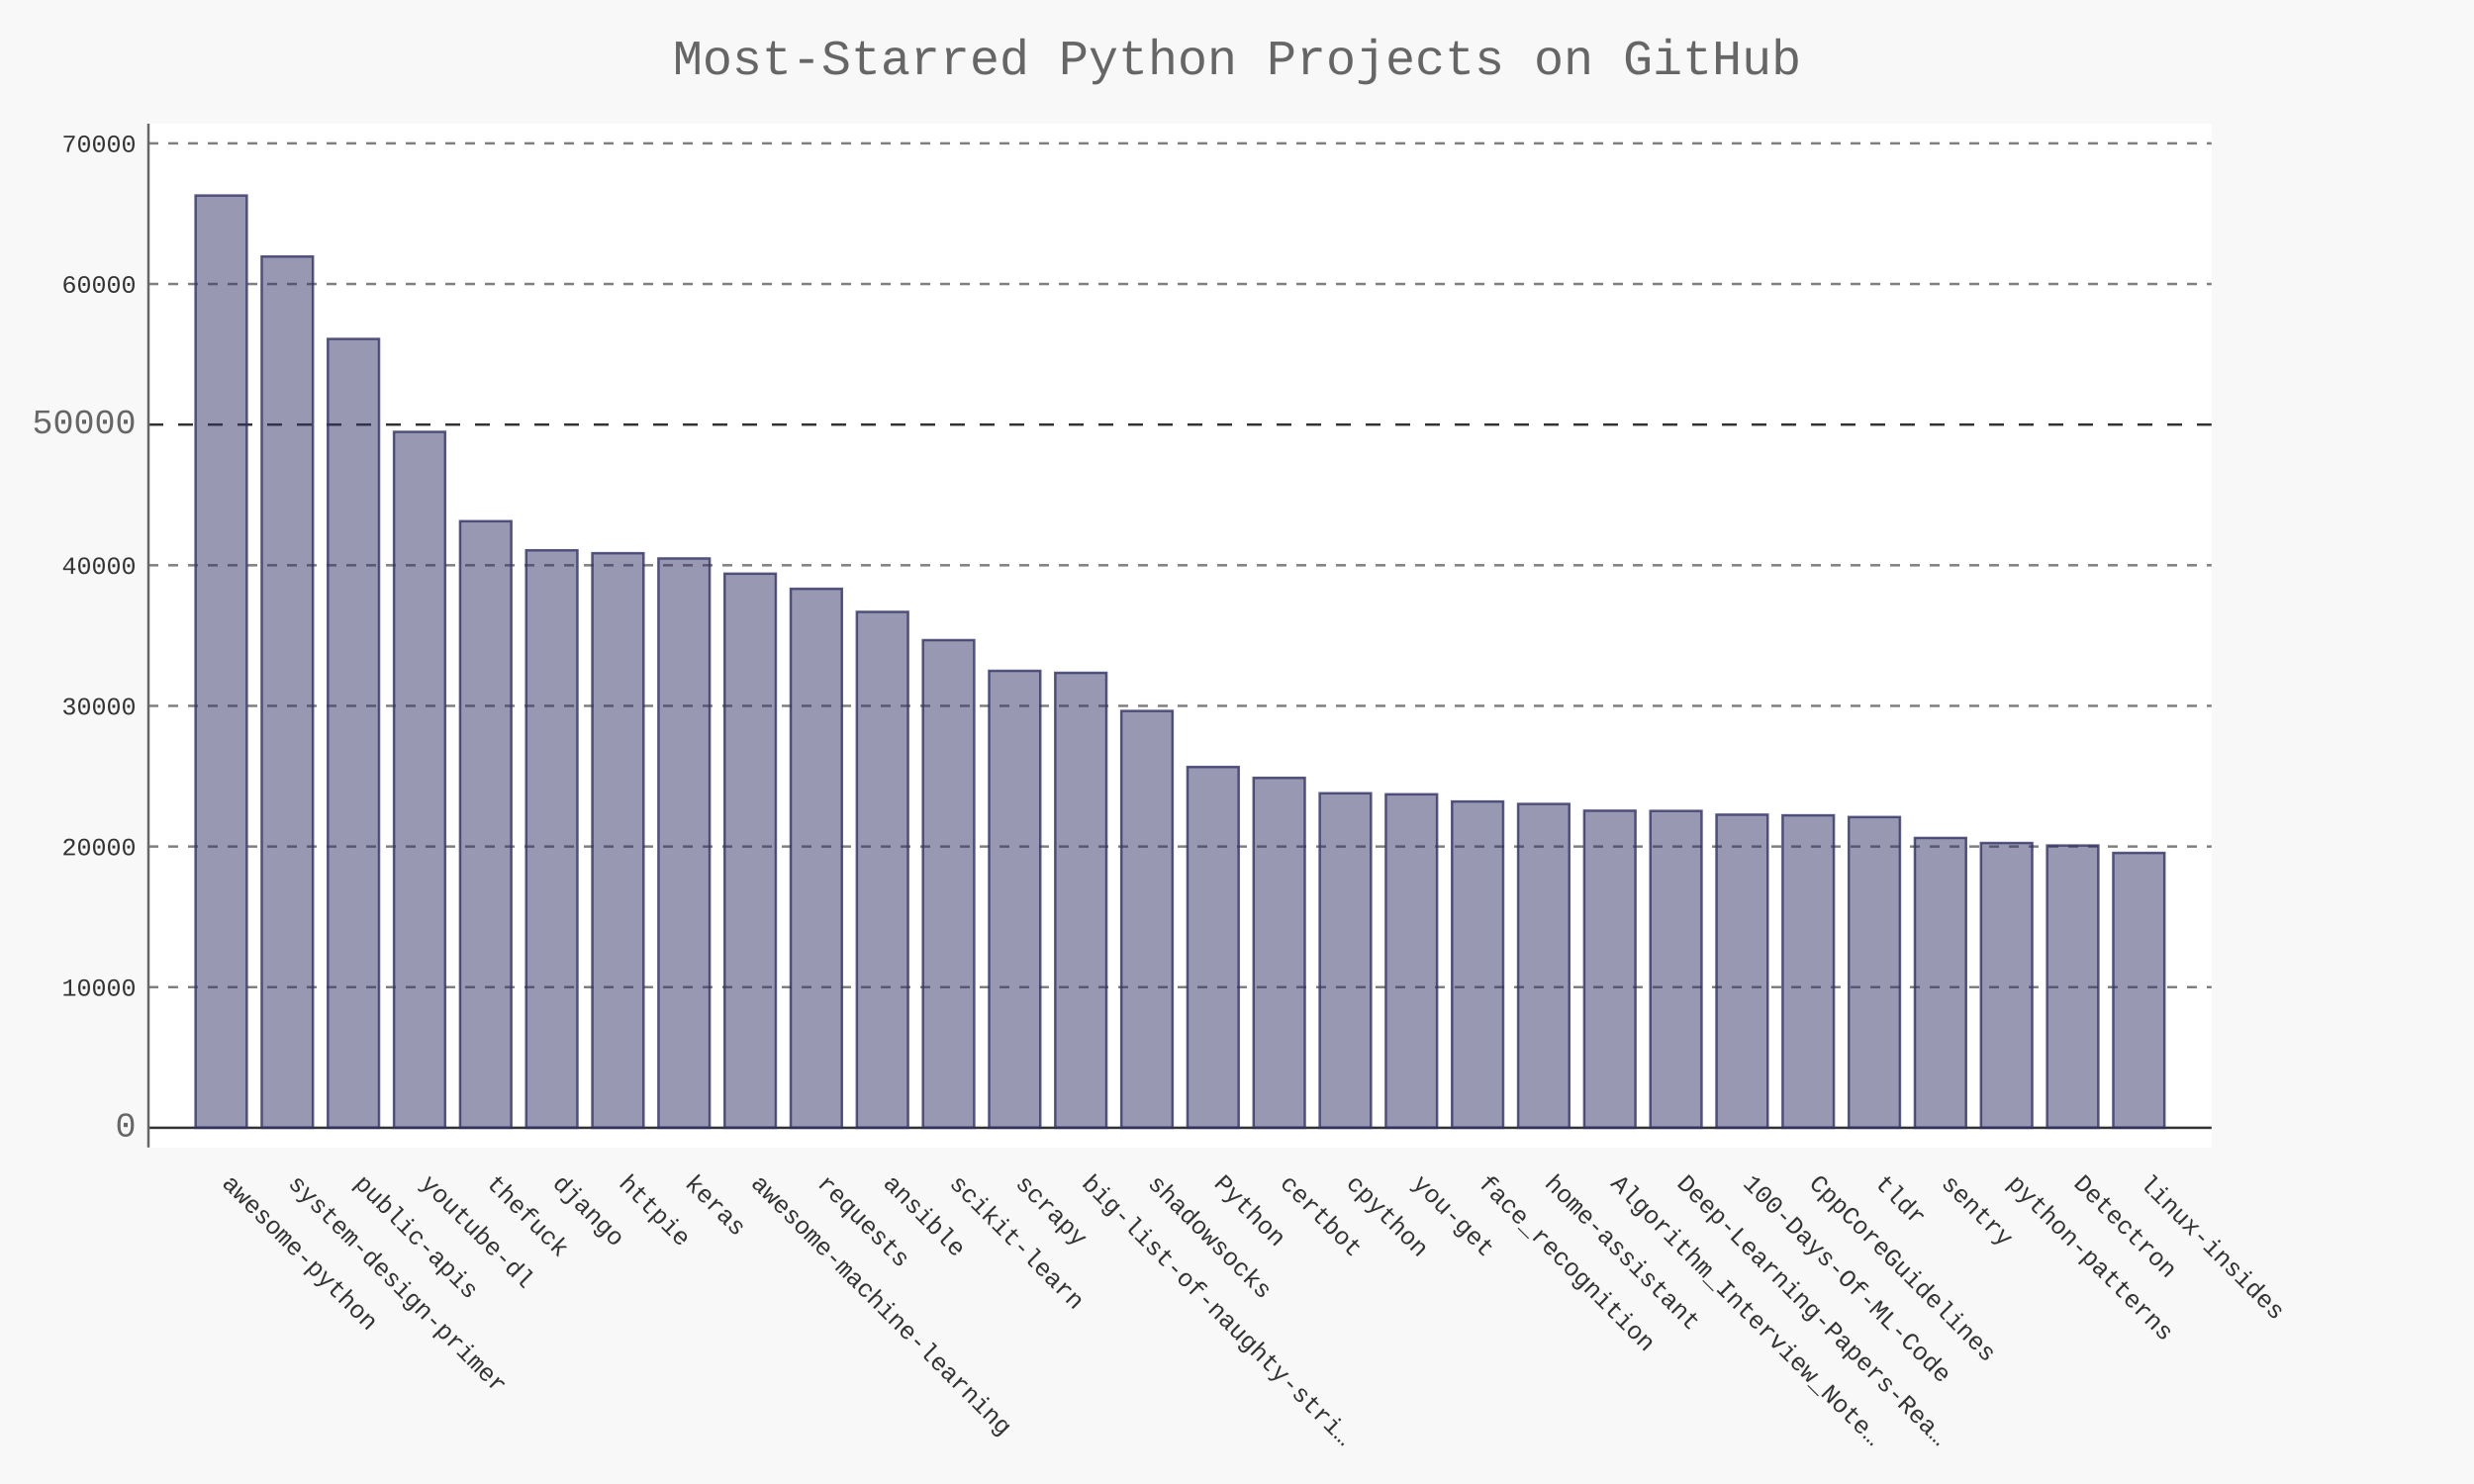
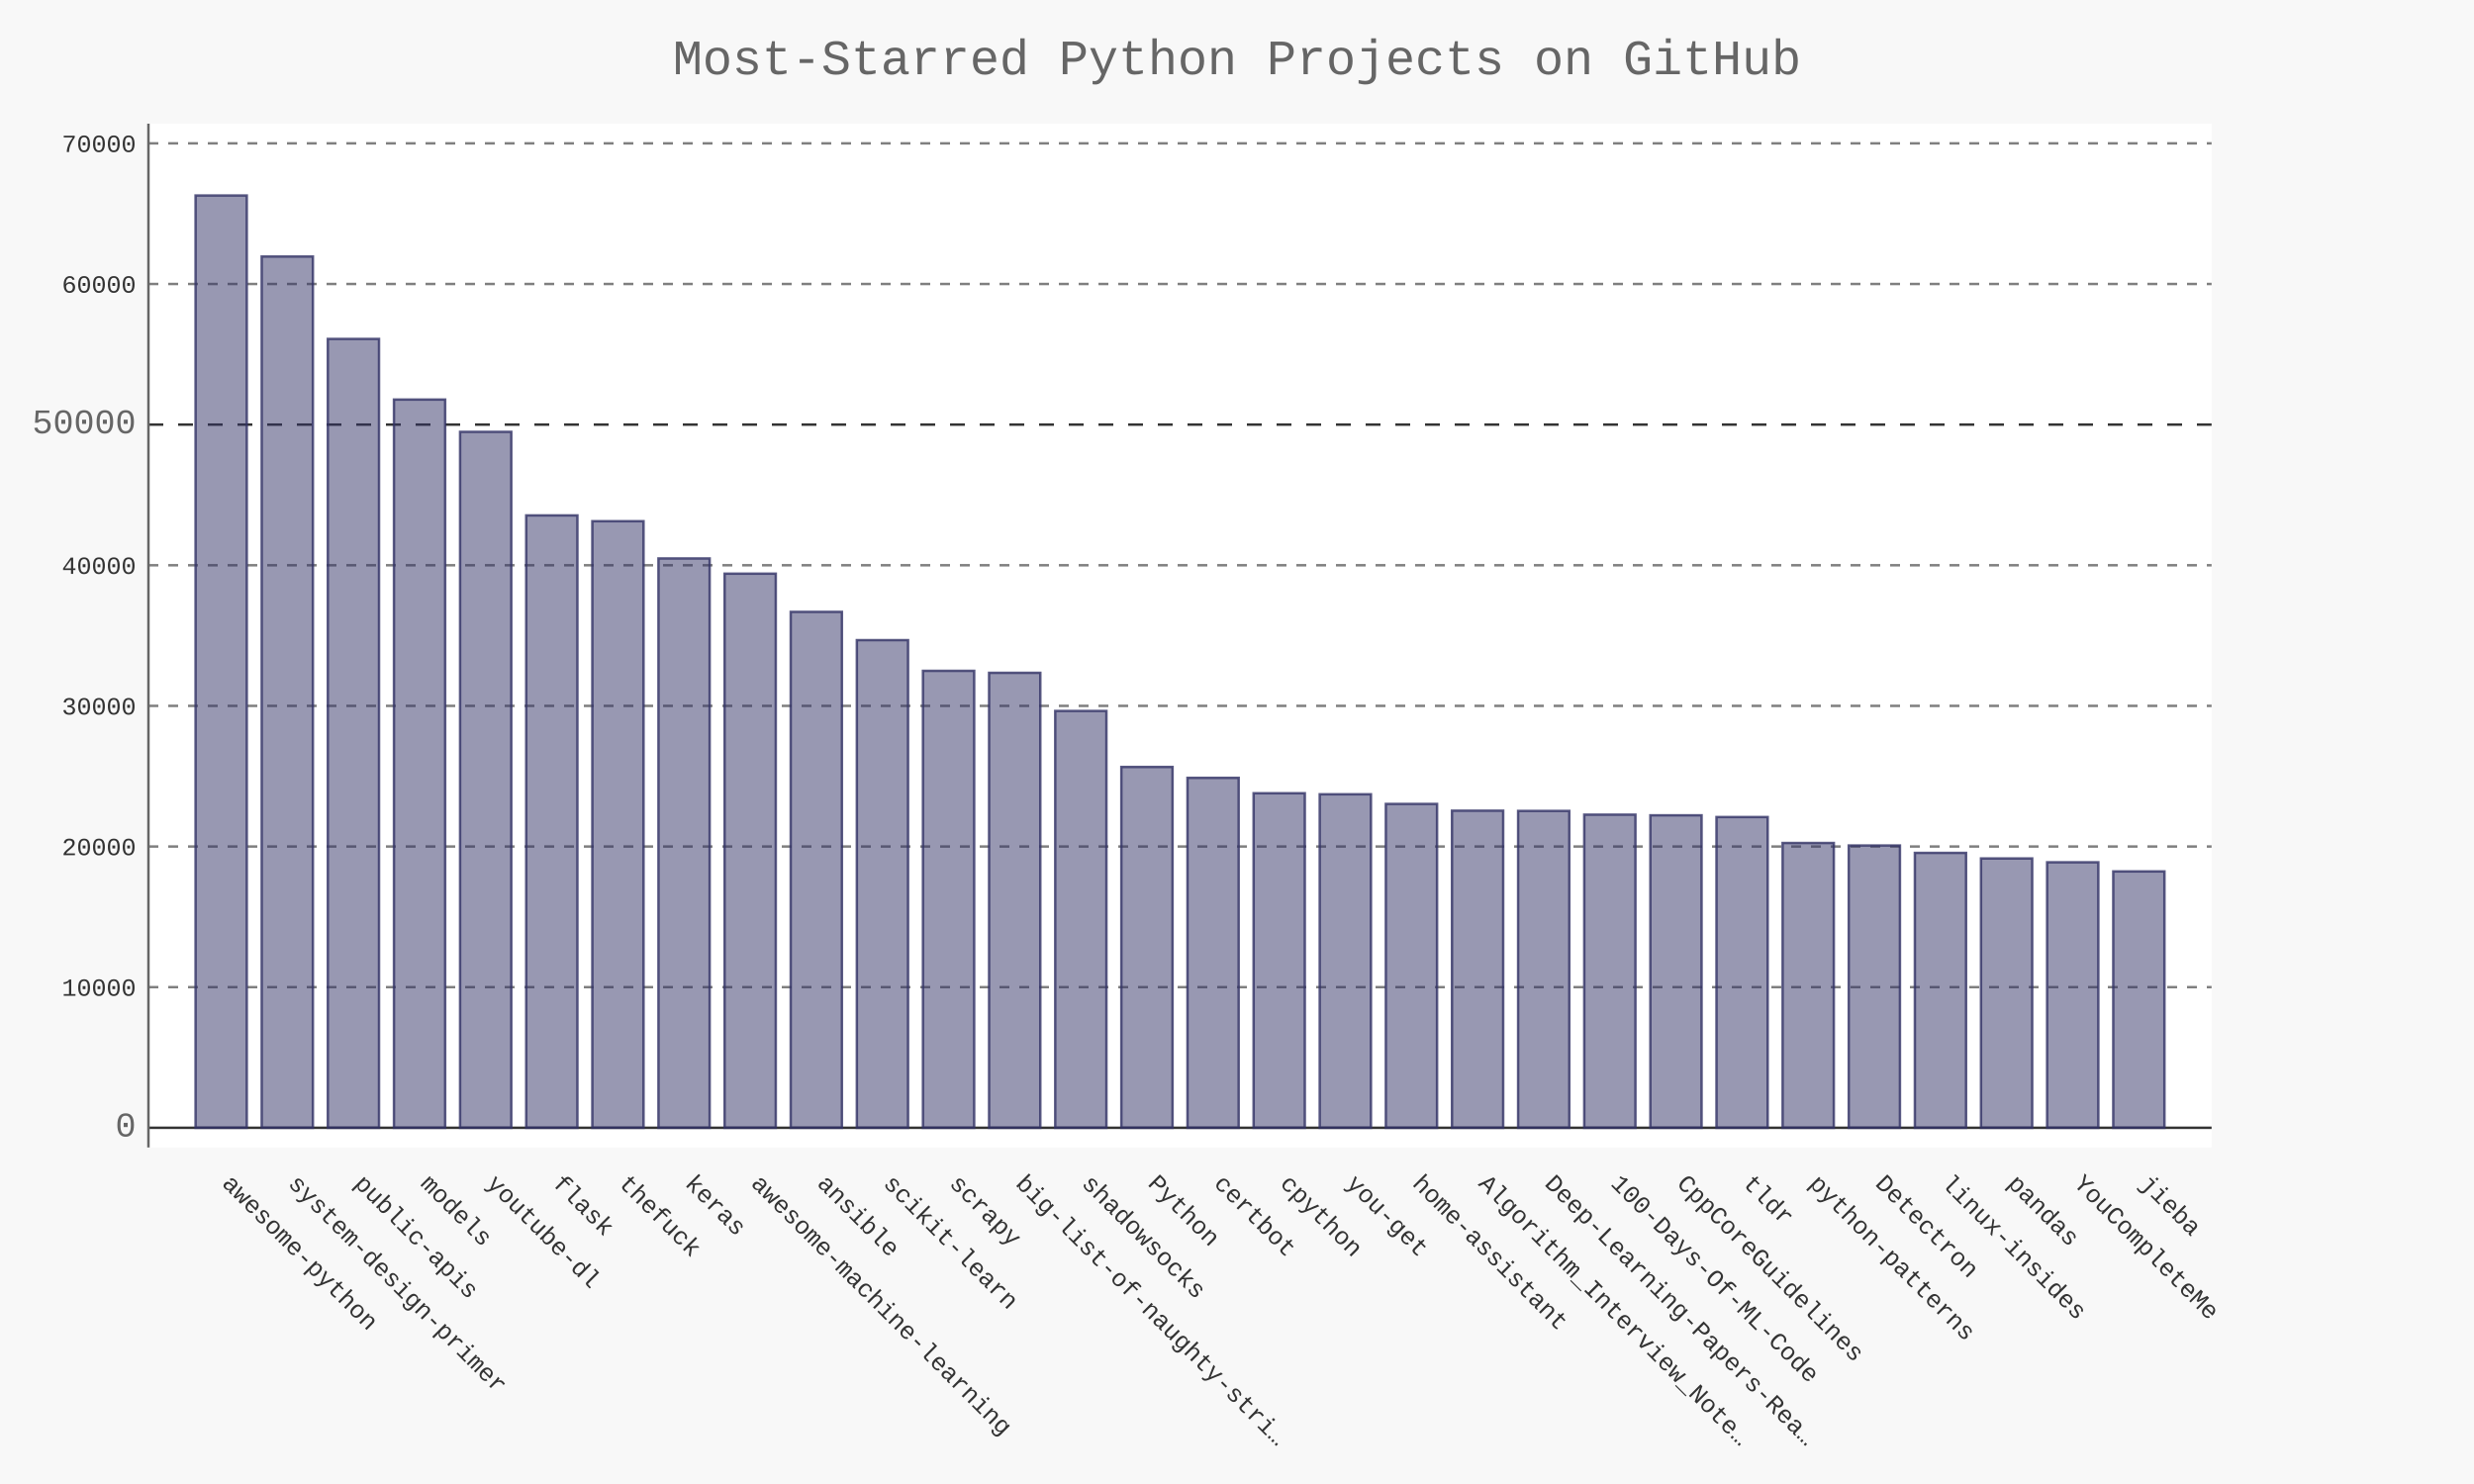
- <svg xmlns="http://www.w3.org/2000/svg" xmlns:xlink="http://www.w3.org/1999/xlink" class="pygal-chart" id="chart-ddbab178-7423-4521-ab95-8679985a6ce7" viewBox="0 0 1000 600">
+ <svg xmlns="http://www.w3.org/2000/svg" xmlns:xlink="http://www.w3.org/1999/xlink" class="pygal-chart" id="chart-4b67878f-1d0d-43b5-9f86-fe4b9a82ac92" viewBox="0 0 1000 600">
  <defs>
-     <style type="text/css">#chart-ddbab178-7423-4521-ab95-8679985a6ce7{-webkit-user-select:none;-webkit-font-smoothing:antialiased;font-family:Consolas,"Liberation Mono",Menlo,Courier,monospace}#chart-ddbab178-7423-4521-ab95-8679985a6ce7 .title{font-family:Consolas,"Liberation Mono",Menlo,Courier,monospace;font-size:20px}#chart-ddbab178-7423-4521-ab95-8679985a6ce7 .legends .legend text{font-family:Consolas,"Liberation Mono",Menlo,Courier,monospace;font-size:14px}#chart-ddbab178-7423-4521-ab95-8679985a6ce7 .axis text{font-family:Consolas,"Liberation Mono",Menlo,Courier,monospace;font-size:10px}#chart-ddbab178-7423-4521-ab95-8679985a6ce7 .axis text.major{font-family:Consolas,"Liberation Mono",Menlo,Courier,monospace;font-size:14px}#chart-ddbab178-7423-4521-ab95-8679985a6ce7 .text-overlay text.value{font-family:Consolas,"Liberation Mono",Menlo,Courier,monospace;font-size:16px}#chart-ddbab178-7423-4521-ab95-8679985a6ce7 .text-overlay text.label{font-family:Consolas,"Liberation Mono",Menlo,Courier,monospace;font-size:10px}#chart-ddbab178-7423-4521-ab95-8679985a6ce7 .tooltip{font-family:Consolas,"Liberation Mono",Menlo,Courier,monospace;font-size:14px}#chart-ddbab178-7423-4521-ab95-8679985a6ce7 text.no_data{font-family:Consolas,"Liberation Mono",Menlo,Courier,monospace;font-size:64px}
- #chart-ddbab178-7423-4521-ab95-8679985a6ce7{background-color:#f8f8f8}#chart-ddbab178-7423-4521-ab95-8679985a6ce7 path,#chart-ddbab178-7423-4521-ab95-8679985a6ce7 line,#chart-ddbab178-7423-4521-ab95-8679985a6ce7 rect,#chart-ddbab178-7423-4521-ab95-8679985a6ce7 circle{-webkit-transition:250ms ease-in;-moz-transition:250ms ease-in;transition:250ms ease-in}#chart-ddbab178-7423-4521-ab95-8679985a6ce7 .graph &gt; .background{fill:#f8f8f8}#chart-ddbab178-7423-4521-ab95-8679985a6ce7 .plot &gt; .background{fill:#ffffff}#chart-ddbab178-7423-4521-ab95-8679985a6ce7 .graph{fill:#333}#chart-ddbab178-7423-4521-ab95-8679985a6ce7 text.no_data{fill:#666}#chart-ddbab178-7423-4521-ab95-8679985a6ce7 .title{fill:#666}#chart-ddbab178-7423-4521-ab95-8679985a6ce7 .legends .legend text{fill:#333}#chart-ddbab178-7423-4521-ab95-8679985a6ce7 .legends .legend:hover text{fill:#666}#chart-ddbab178-7423-4521-ab95-8679985a6ce7 .axis .line{stroke:#666}#chart-ddbab178-7423-4521-ab95-8679985a6ce7 .axis .guide.line{stroke:rgba(0,0,0,0.5)}#chart-ddbab178-7423-4521-ab95-8679985a6ce7 .axis .major.line{stroke:#333}#chart-ddbab178-7423-4521-ab95-8679985a6ce7 .axis text.major{fill:#666}#chart-ddbab178-7423-4521-ab95-8679985a6ce7 .axis.y .guides:hover .guide.line,#chart-ddbab178-7423-4521-ab95-8679985a6ce7 .line-graph .axis.x .guides:hover .guide.line,#chart-ddbab178-7423-4521-ab95-8679985a6ce7 .stackedline-graph .axis.x .guides:hover .guide.line,#chart-ddbab178-7423-4521-ab95-8679985a6ce7 .xy-graph .axis.x .guides:hover .guide.line{stroke:#666}#chart-ddbab178-7423-4521-ab95-8679985a6ce7 .axis .guides:hover text{fill:#666}#chart-ddbab178-7423-4521-ab95-8679985a6ce7 .reactive{fill-opacity:.5;stroke-opacity:.8}#chart-ddbab178-7423-4521-ab95-8679985a6ce7 .ci{stroke:#333}#chart-ddbab178-7423-4521-ab95-8679985a6ce7 .reactive.active,#chart-ddbab178-7423-4521-ab95-8679985a6ce7 .active .reactive{fill-opacity:.9;stroke-opacity:.9;stroke-width:4}#chart-ddbab178-7423-4521-ab95-8679985a6ce7 .ci .reactive.active{stroke-width:1.5}#chart-ddbab178-7423-4521-ab95-8679985a6ce7 .series text{fill:#666}#chart-ddbab178-7423-4521-ab95-8679985a6ce7 .tooltip rect{fill:#ffffff;stroke:#666;-webkit-transition:opacity 250ms ease-in;-moz-transition:opacity 250ms ease-in;transition:opacity 250ms ease-in}#chart-ddbab178-7423-4521-ab95-8679985a6ce7 .tooltip .label{fill:#333}#chart-ddbab178-7423-4521-ab95-8679985a6ce7 .tooltip .label{fill:#333}#chart-ddbab178-7423-4521-ab95-8679985a6ce7 .tooltip .legend{font-size:.8em;fill:rgba(0,0,0,0.5)}#chart-ddbab178-7423-4521-ab95-8679985a6ce7 .tooltip .x_label{font-size:.6em;fill:#666}#chart-ddbab178-7423-4521-ab95-8679985a6ce7 .tooltip .xlink{font-size:.5em;text-decoration:underline}#chart-ddbab178-7423-4521-ab95-8679985a6ce7 .tooltip .value{font-size:1.5em}#chart-ddbab178-7423-4521-ab95-8679985a6ce7 .bound{font-size:.5em}#chart-ddbab178-7423-4521-ab95-8679985a6ce7 .max-value{font-size:.75em;fill:rgba(0,0,0,0.5)}#chart-ddbab178-7423-4521-ab95-8679985a6ce7 .map-element{fill:#ffffff;stroke:rgba(0,0,0,0.5) !important}#chart-ddbab178-7423-4521-ab95-8679985a6ce7 .map-element .reactive{fill-opacity:inherit;stroke-opacity:inherit}#chart-ddbab178-7423-4521-ab95-8679985a6ce7 .color-0,#chart-ddbab178-7423-4521-ab95-8679985a6ce7 .color-0 a:visited{stroke:#333366;fill:#333366}#chart-ddbab178-7423-4521-ab95-8679985a6ce7 .text-overlay .color-0 text{fill:black}
- #chart-ddbab178-7423-4521-ab95-8679985a6ce7 text.no_data{text-anchor:middle}#chart-ddbab178-7423-4521-ab95-8679985a6ce7 .guide.line{fill:none}#chart-ddbab178-7423-4521-ab95-8679985a6ce7 .centered{text-anchor:middle}#chart-ddbab178-7423-4521-ab95-8679985a6ce7 .title{text-anchor:middle}#chart-ddbab178-7423-4521-ab95-8679985a6ce7 .legends .legend text{fill-opacity:1}#chart-ddbab178-7423-4521-ab95-8679985a6ce7 .axis.x text{text-anchor:middle}#chart-ddbab178-7423-4521-ab95-8679985a6ce7 .axis.x:not(.web) text[transform]{text-anchor:start}#chart-ddbab178-7423-4521-ab95-8679985a6ce7 .axis.x:not(.web) text[transform].backwards{text-anchor:end}#chart-ddbab178-7423-4521-ab95-8679985a6ce7 .axis.y text{text-anchor:end}#chart-ddbab178-7423-4521-ab95-8679985a6ce7 .axis.y text[transform].backwards{text-anchor:start}#chart-ddbab178-7423-4521-ab95-8679985a6ce7 .axis.y2 text{text-anchor:start}#chart-ddbab178-7423-4521-ab95-8679985a6ce7 .axis.y2 text[transform].backwards{text-anchor:end}#chart-ddbab178-7423-4521-ab95-8679985a6ce7 .axis .guide.line{stroke-dasharray:4,4}#chart-ddbab178-7423-4521-ab95-8679985a6ce7 .axis .major.guide.line{stroke-dasharray:6,6}#chart-ddbab178-7423-4521-ab95-8679985a6ce7 .horizontal .axis.y .guide.line,#chart-ddbab178-7423-4521-ab95-8679985a6ce7 .horizontal .axis.y2 .guide.line,#chart-ddbab178-7423-4521-ab95-8679985a6ce7 .vertical .axis.x .guide.line{opacity:0}#chart-ddbab178-7423-4521-ab95-8679985a6ce7 .horizontal .axis.always_show .guide.line,#chart-ddbab178-7423-4521-ab95-8679985a6ce7 .vertical .axis.always_show .guide.line{opacity:1 !important}#chart-ddbab178-7423-4521-ab95-8679985a6ce7 .axis.y .guides:hover .guide.line,#chart-ddbab178-7423-4521-ab95-8679985a6ce7 .axis.y2 .guides:hover .guide.line,#chart-ddbab178-7423-4521-ab95-8679985a6ce7 .axis.x .guides:hover .guide.line{opacity:1}#chart-ddbab178-7423-4521-ab95-8679985a6ce7 .axis .guides:hover text{opacity:1}#chart-ddbab178-7423-4521-ab95-8679985a6ce7 .nofill{fill:none}#chart-ddbab178-7423-4521-ab95-8679985a6ce7 .subtle-fill{fill-opacity:.2}#chart-ddbab178-7423-4521-ab95-8679985a6ce7 .dot{stroke-width:1px;fill-opacity:1}#chart-ddbab178-7423-4521-ab95-8679985a6ce7 .dot.active{stroke-width:5px}#chart-ddbab178-7423-4521-ab95-8679985a6ce7 .dot.negative{fill:transparent}#chart-ddbab178-7423-4521-ab95-8679985a6ce7 text,#chart-ddbab178-7423-4521-ab95-8679985a6ce7 tspan{stroke:none !important}#chart-ddbab178-7423-4521-ab95-8679985a6ce7 .series text.active{opacity:1}#chart-ddbab178-7423-4521-ab95-8679985a6ce7 .tooltip rect{fill-opacity:.95;stroke-width:.5}#chart-ddbab178-7423-4521-ab95-8679985a6ce7 .tooltip text{fill-opacity:1}#chart-ddbab178-7423-4521-ab95-8679985a6ce7 .showable{visibility:hidden}#chart-ddbab178-7423-4521-ab95-8679985a6ce7 .showable.shown{visibility:visible}#chart-ddbab178-7423-4521-ab95-8679985a6ce7 .gauge-background{fill:rgba(229,229,229,1);stroke:none}#chart-ddbab178-7423-4521-ab95-8679985a6ce7 .bg-lines{stroke:#f8f8f8;stroke-width:2px}</style>
+     <style type="text/css">#chart-4b67878f-1d0d-43b5-9f86-fe4b9a82ac92{-webkit-user-select:none;-webkit-font-smoothing:antialiased;font-family:Consolas,"Liberation Mono",Menlo,Courier,monospace}#chart-4b67878f-1d0d-43b5-9f86-fe4b9a82ac92 .title{font-family:Consolas,"Liberation Mono",Menlo,Courier,monospace;font-size:20px}#chart-4b67878f-1d0d-43b5-9f86-fe4b9a82ac92 .legends .legend text{font-family:Consolas,"Liberation Mono",Menlo,Courier,monospace;font-size:14px}#chart-4b67878f-1d0d-43b5-9f86-fe4b9a82ac92 .axis text{font-family:Consolas,"Liberation Mono",Menlo,Courier,monospace;font-size:10px}#chart-4b67878f-1d0d-43b5-9f86-fe4b9a82ac92 .axis text.major{font-family:Consolas,"Liberation Mono",Menlo,Courier,monospace;font-size:14px}#chart-4b67878f-1d0d-43b5-9f86-fe4b9a82ac92 .text-overlay text.value{font-family:Consolas,"Liberation Mono",Menlo,Courier,monospace;font-size:16px}#chart-4b67878f-1d0d-43b5-9f86-fe4b9a82ac92 .text-overlay text.label{font-family:Consolas,"Liberation Mono",Menlo,Courier,monospace;font-size:10px}#chart-4b67878f-1d0d-43b5-9f86-fe4b9a82ac92 .tooltip{font-family:Consolas,"Liberation Mono",Menlo,Courier,monospace;font-size:14px}#chart-4b67878f-1d0d-43b5-9f86-fe4b9a82ac92 text.no_data{font-family:Consolas,"Liberation Mono",Menlo,Courier,monospace;font-size:64px}
+ #chart-4b67878f-1d0d-43b5-9f86-fe4b9a82ac92{background-color:#f8f8f8}#chart-4b67878f-1d0d-43b5-9f86-fe4b9a82ac92 path,#chart-4b67878f-1d0d-43b5-9f86-fe4b9a82ac92 line,#chart-4b67878f-1d0d-43b5-9f86-fe4b9a82ac92 rect,#chart-4b67878f-1d0d-43b5-9f86-fe4b9a82ac92 circle{-webkit-transition:250ms ease-in;-moz-transition:250ms ease-in;transition:250ms ease-in}#chart-4b67878f-1d0d-43b5-9f86-fe4b9a82ac92 .graph &gt; .background{fill:#f8f8f8}#chart-4b67878f-1d0d-43b5-9f86-fe4b9a82ac92 .plot &gt; .background{fill:#ffffff}#chart-4b67878f-1d0d-43b5-9f86-fe4b9a82ac92 .graph{fill:#333}#chart-4b67878f-1d0d-43b5-9f86-fe4b9a82ac92 text.no_data{fill:#666}#chart-4b67878f-1d0d-43b5-9f86-fe4b9a82ac92 .title{fill:#666}#chart-4b67878f-1d0d-43b5-9f86-fe4b9a82ac92 .legends .legend text{fill:#333}#chart-4b67878f-1d0d-43b5-9f86-fe4b9a82ac92 .legends .legend:hover text{fill:#666}#chart-4b67878f-1d0d-43b5-9f86-fe4b9a82ac92 .axis .line{stroke:#666}#chart-4b67878f-1d0d-43b5-9f86-fe4b9a82ac92 .axis .guide.line{stroke:rgba(0,0,0,0.5)}#chart-4b67878f-1d0d-43b5-9f86-fe4b9a82ac92 .axis .major.line{stroke:#333}#chart-4b67878f-1d0d-43b5-9f86-fe4b9a82ac92 .axis text.major{fill:#666}#chart-4b67878f-1d0d-43b5-9f86-fe4b9a82ac92 .axis.y .guides:hover .guide.line,#chart-4b67878f-1d0d-43b5-9f86-fe4b9a82ac92 .line-graph .axis.x .guides:hover .guide.line,#chart-4b67878f-1d0d-43b5-9f86-fe4b9a82ac92 .stackedline-graph .axis.x .guides:hover .guide.line,#chart-4b67878f-1d0d-43b5-9f86-fe4b9a82ac92 .xy-graph .axis.x .guides:hover .guide.line{stroke:#666}#chart-4b67878f-1d0d-43b5-9f86-fe4b9a82ac92 .axis .guides:hover text{fill:#666}#chart-4b67878f-1d0d-43b5-9f86-fe4b9a82ac92 .reactive{fill-opacity:.5;stroke-opacity:.8}#chart-4b67878f-1d0d-43b5-9f86-fe4b9a82ac92 .ci{stroke:#333}#chart-4b67878f-1d0d-43b5-9f86-fe4b9a82ac92 .reactive.active,#chart-4b67878f-1d0d-43b5-9f86-fe4b9a82ac92 .active .reactive{fill-opacity:.9;stroke-opacity:.9;stroke-width:4}#chart-4b67878f-1d0d-43b5-9f86-fe4b9a82ac92 .ci .reactive.active{stroke-width:1.5}#chart-4b67878f-1d0d-43b5-9f86-fe4b9a82ac92 .series text{fill:#666}#chart-4b67878f-1d0d-43b5-9f86-fe4b9a82ac92 .tooltip rect{fill:#ffffff;stroke:#666;-webkit-transition:opacity 250ms ease-in;-moz-transition:opacity 250ms ease-in;transition:opacity 250ms ease-in}#chart-4b67878f-1d0d-43b5-9f86-fe4b9a82ac92 .tooltip .label{fill:#333}#chart-4b67878f-1d0d-43b5-9f86-fe4b9a82ac92 .tooltip .label{fill:#333}#chart-4b67878f-1d0d-43b5-9f86-fe4b9a82ac92 .tooltip .legend{font-size:.8em;fill:rgba(0,0,0,0.5)}#chart-4b67878f-1d0d-43b5-9f86-fe4b9a82ac92 .tooltip .x_label{font-size:.6em;fill:#666}#chart-4b67878f-1d0d-43b5-9f86-fe4b9a82ac92 .tooltip .xlink{font-size:.5em;text-decoration:underline}#chart-4b67878f-1d0d-43b5-9f86-fe4b9a82ac92 .tooltip .value{font-size:1.5em}#chart-4b67878f-1d0d-43b5-9f86-fe4b9a82ac92 .bound{font-size:.5em}#chart-4b67878f-1d0d-43b5-9f86-fe4b9a82ac92 .max-value{font-size:.75em;fill:rgba(0,0,0,0.5)}#chart-4b67878f-1d0d-43b5-9f86-fe4b9a82ac92 .map-element{fill:#ffffff;stroke:rgba(0,0,0,0.5) !important}#chart-4b67878f-1d0d-43b5-9f86-fe4b9a82ac92 .map-element .reactive{fill-opacity:inherit;stroke-opacity:inherit}#chart-4b67878f-1d0d-43b5-9f86-fe4b9a82ac92 .color-0,#chart-4b67878f-1d0d-43b5-9f86-fe4b9a82ac92 .color-0 a:visited{stroke:#333366;fill:#333366}#chart-4b67878f-1d0d-43b5-9f86-fe4b9a82ac92 .text-overlay .color-0 text{fill:black}
+ #chart-4b67878f-1d0d-43b5-9f86-fe4b9a82ac92 text.no_data{text-anchor:middle}#chart-4b67878f-1d0d-43b5-9f86-fe4b9a82ac92 .guide.line{fill:none}#chart-4b67878f-1d0d-43b5-9f86-fe4b9a82ac92 .centered{text-anchor:middle}#chart-4b67878f-1d0d-43b5-9f86-fe4b9a82ac92 .title{text-anchor:middle}#chart-4b67878f-1d0d-43b5-9f86-fe4b9a82ac92 .legends .legend text{fill-opacity:1}#chart-4b67878f-1d0d-43b5-9f86-fe4b9a82ac92 .axis.x text{text-anchor:middle}#chart-4b67878f-1d0d-43b5-9f86-fe4b9a82ac92 .axis.x:not(.web) text[transform]{text-anchor:start}#chart-4b67878f-1d0d-43b5-9f86-fe4b9a82ac92 .axis.x:not(.web) text[transform].backwards{text-anchor:end}#chart-4b67878f-1d0d-43b5-9f86-fe4b9a82ac92 .axis.y text{text-anchor:end}#chart-4b67878f-1d0d-43b5-9f86-fe4b9a82ac92 .axis.y text[transform].backwards{text-anchor:start}#chart-4b67878f-1d0d-43b5-9f86-fe4b9a82ac92 .axis.y2 text{text-anchor:start}#chart-4b67878f-1d0d-43b5-9f86-fe4b9a82ac92 .axis.y2 text[transform].backwards{text-anchor:end}#chart-4b67878f-1d0d-43b5-9f86-fe4b9a82ac92 .axis .guide.line{stroke-dasharray:4,4}#chart-4b67878f-1d0d-43b5-9f86-fe4b9a82ac92 .axis .major.guide.line{stroke-dasharray:6,6}#chart-4b67878f-1d0d-43b5-9f86-fe4b9a82ac92 .horizontal .axis.y .guide.line,#chart-4b67878f-1d0d-43b5-9f86-fe4b9a82ac92 .horizontal .axis.y2 .guide.line,#chart-4b67878f-1d0d-43b5-9f86-fe4b9a82ac92 .vertical .axis.x .guide.line{opacity:0}#chart-4b67878f-1d0d-43b5-9f86-fe4b9a82ac92 .horizontal .axis.always_show .guide.line,#chart-4b67878f-1d0d-43b5-9f86-fe4b9a82ac92 .vertical .axis.always_show .guide.line{opacity:1 !important}#chart-4b67878f-1d0d-43b5-9f86-fe4b9a82ac92 .axis.y .guides:hover .guide.line,#chart-4b67878f-1d0d-43b5-9f86-fe4b9a82ac92 .axis.y2 .guides:hover .guide.line,#chart-4b67878f-1d0d-43b5-9f86-fe4b9a82ac92 .axis.x .guides:hover .guide.line{opacity:1}#chart-4b67878f-1d0d-43b5-9f86-fe4b9a82ac92 .axis .guides:hover text{opacity:1}#chart-4b67878f-1d0d-43b5-9f86-fe4b9a82ac92 .nofill{fill:none}#chart-4b67878f-1d0d-43b5-9f86-fe4b9a82ac92 .subtle-fill{fill-opacity:.2}#chart-4b67878f-1d0d-43b5-9f86-fe4b9a82ac92 .dot{stroke-width:1px;fill-opacity:1}#chart-4b67878f-1d0d-43b5-9f86-fe4b9a82ac92 .dot.active{stroke-width:5px}#chart-4b67878f-1d0d-43b5-9f86-fe4b9a82ac92 .dot.negative{fill:transparent}#chart-4b67878f-1d0d-43b5-9f86-fe4b9a82ac92 text,#chart-4b67878f-1d0d-43b5-9f86-fe4b9a82ac92 tspan{stroke:none !important}#chart-4b67878f-1d0d-43b5-9f86-fe4b9a82ac92 .series text.active{opacity:1}#chart-4b67878f-1d0d-43b5-9f86-fe4b9a82ac92 .tooltip rect{fill-opacity:.95;stroke-width:.5}#chart-4b67878f-1d0d-43b5-9f86-fe4b9a82ac92 .tooltip text{fill-opacity:1}#chart-4b67878f-1d0d-43b5-9f86-fe4b9a82ac92 .showable{visibility:hidden}#chart-4b67878f-1d0d-43b5-9f86-fe4b9a82ac92 .showable.shown{visibility:visible}#chart-4b67878f-1d0d-43b5-9f86-fe4b9a82ac92 .gauge-background{fill:rgba(229,229,229,1);stroke:none}#chart-4b67878f-1d0d-43b5-9f86-fe4b9a82ac92 .bg-lines{stroke:#f8f8f8;stroke-width:2px}</style>
  </defs>
  <g class="graph bar-graph vertical">
    <rect class="background" height="600" width="1000" x="0" y="0" />
    <g class="plot" transform="translate(60, 50)">
      <rect class="background" height="413.934" width="833.934" x="0" y="0" />
      <g class="axis y always_show">
        <g class="guides">
          <path class="axis major line" d="M0 405.974 h833.934" />
          <text class="major" x="-5" y="409.474">0</text>
        </g>
        <g class="guides">
          <path class="guide line" d="M0 349.115 h833.934" />
          <text class="" x="-5" y="352.615">10000</text>
        </g>
        <g class="guides">
          <path class="guide line" d="M0 292.256 h833.934" />
          <text class="" x="-5" y="295.756">20000</text>
        </g>
        <g class="guides">
          <path class="guide line" d="M0 235.397 h833.934" />
          <text class="" x="-5" y="238.897">30000</text>
        </g>
        <g class="guides">
          <path class="guide line" d="M0 178.537 h833.934" />
          <text class="" x="-5" y="182.037">40000</text>
        </g>
        <g class="guides">
          <path class="major guide line" d="M0 121.678 h833.934" />
          <text class="major" x="-5" y="125.178">50000</text>
        </g>
        <g class="guides">
          <path class="guide line" d="M0 64.819 h833.934" />
          <text class="" x="-5" y="68.319">60000</text>
        </g>
        <g class="guides">
          <path class="guide line" d="M0 7.96 h833.934" />
          <text class="" x="-5" y="11.46">70000</text>
        </g>
      </g>
      <g class="axis x">
        <path class="line" d="M0 0 v413.934" />
        <g class="guides">
          <path class="guide line" d="M29.402 0 v413.934" />
          <text class="" transform="rotate(45 29.40152 428.934)" x="29.402" y="428.934">awesome-python</text>
        </g>
        <g class="guides">
          <path class="guide line" d="M56.13 0 v413.934" />
          <text class="" transform="rotate(45 56.13017 428.934)" x="56.13" y="428.934">system-design-primer</text>
        </g>
        <g class="guides">
          <path class="guide line" d="M82.859 0 v413.934" />
          <text class="" transform="rotate(45 82.85882 428.934)" x="82.859" y="428.934">public-apis</text>
        </g>
        <g class="guides">
          <path class="guide line" d="M109.587 0 v413.934" />
-           <text class="" transform="rotate(45 109.5875 428.934)" x="109.587" y="428.934">youtube-dl</text>
+           <text class="" transform="rotate(45 109.5875 428.934)" x="109.587" y="428.934">models</text>
        </g>
        <g class="guides">
          <path class="guide line" d="M136.316 0 v413.934" />
-           <text class="" transform="rotate(45 136.3161 428.934)" x="136.316" y="428.934">thefuck</text>
+           <text class="" transform="rotate(45 136.3161 428.934)" x="136.316" y="428.934">youtube-dl</text>
        </g>
        <g class="guides">
          <path class="guide line" d="M163.045 0 v413.934" />
-           <text class="" transform="rotate(45 163.0448 428.934)" x="163.045" y="428.934">django</text>
+           <text class="" transform="rotate(45 163.0448 428.934)" x="163.045" y="428.934">flask</text>
        </g>
        <g class="guides">
          <path class="guide line" d="M189.773 0 v413.934" />
-           <text class="" transform="rotate(45 189.7734 428.934)" x="189.773" y="428.934">httpie</text>
+           <text class="" transform="rotate(45 189.7734 428.934)" x="189.773" y="428.934">thefuck</text>
        </g>
        <g class="guides">
          <path class="guide line" d="M216.502 0 v413.934" />
          <text class="" transform="rotate(45 216.5021 428.934)" x="216.502" y="428.934">keras</text>
        </g>
        <g class="guides">
          <path class="guide line" d="M243.231 0 v413.934" />
          <text class="" transform="rotate(45 243.2307 428.934)" x="243.231" y="428.934">awesome-machine-learning</text>
        </g>
        <g class="guides">
          <path class="guide line" d="M269.959 0 v413.934" />
-           <text class="" transform="rotate(45 269.9594 428.934)" x="269.959" y="428.934">requests</text>
+           <text class="" transform="rotate(45 269.9594 428.934)" x="269.959" y="428.934">ansible</text>
        </g>
        <g class="guides">
          <path class="guide line" d="M296.688 0 v413.934" />
-           <text class="" transform="rotate(45 296.6881 428.934)" x="296.688" y="428.934">ansible</text>
+           <text class="" transform="rotate(45 296.6881 428.934)" x="296.688" y="428.934">scikit-learn</text>
        </g>
        <g class="guides">
          <path class="guide line" d="M323.417 0 v413.934" />
-           <text class="" transform="rotate(45 323.4167 428.934)" x="323.417" y="428.934">scikit-learn</text>
+           <text class="" transform="rotate(45 323.4167 428.934)" x="323.417" y="428.934">scrapy</text>
        </g>
        <g class="guides">
          <path class="guide line" d="M350.145 0 v413.934" />
-           <text class="" transform="rotate(45 350.1454 428.934)" x="350.145" y="428.934">scrapy</text>
+           <text class="" transform="rotate(45 350.1454 428.934)" x="350.145" y="428.934">big-list-of-naughty-stri…</text>
        </g>
        <g class="guides">
          <path class="guide line" d="M376.874 0 v413.934" />
-           <text class="" transform="rotate(45 376.874 428.934)" x="376.874" y="428.934">big-list-of-naughty-stri…</text>
+           <text class="" transform="rotate(45 376.874 428.934)" x="376.874" y="428.934">shadowsocks</text>
        </g>
        <g class="guides">
          <path class="guide line" d="M403.603 0 v413.934" />
-           <text class="" transform="rotate(45 403.6027 428.934)" x="403.603" y="428.934">shadowsocks</text>
+           <text class="" transform="rotate(45 403.6027 428.934)" x="403.603" y="428.934">Python</text>
        </g>
        <g class="guides">
          <path class="guide line" d="M430.331 0 v413.934" />
-           <text class="" transform="rotate(45 430.3313 428.934)" x="430.331" y="428.934">Python</text>
+           <text class="" transform="rotate(45 430.3313 428.934)" x="430.331" y="428.934">certbot</text>
        </g>
        <g class="guides">
          <path class="guide line" d="M457.06 0 v413.934" />
-           <text class="" transform="rotate(45 457.06 428.934)" x="457.06" y="428.934">certbot</text>
+           <text class="" transform="rotate(45 457.06 428.934)" x="457.06" y="428.934">cpython</text>
        </g>
        <g class="guides">
          <path class="guide line" d="M483.789 0 v413.934" />
-           <text class="" transform="rotate(45 483.7886 428.934)" x="483.789" y="428.934">cpython</text>
+           <text class="" transform="rotate(45 483.7886 428.934)" x="483.789" y="428.934">you-get</text>
        </g>
        <g class="guides">
          <path class="guide line" d="M510.517 0 v413.934" />
-           <text class="" transform="rotate(45 510.5173 428.934)" x="510.517" y="428.934">you-get</text>
+           <text class="" transform="rotate(45 510.5173 428.934)" x="510.517" y="428.934">home-assistant</text>
        </g>
        <g class="guides">
          <path class="guide line" d="M537.246 0 v413.934" />
-           <text class="" transform="rotate(45 537.2459 428.934)" x="537.246" y="428.934">face_recognition</text>
+           <text class="" transform="rotate(45 537.2459 428.934)" x="537.246" y="428.934">Algorithm_Interview_Note…</text>
        </g>
        <g class="guides">
          <path class="guide line" d="M563.975 0 v413.934" />
-           <text class="" transform="rotate(45 563.9746 428.934)" x="563.975" y="428.934">home-assistant</text>
+           <text class="" transform="rotate(45 563.9746 428.934)" x="563.975" y="428.934">Deep-Learning-Papers-Rea…</text>
        </g>
        <g class="guides">
          <path class="guide line" d="M590.703 0 v413.934" />
-           <text class="" transform="rotate(45 590.7032 428.934)" x="590.703" y="428.934">Algorithm_Interview_Note…</text>
+           <text class="" transform="rotate(45 590.7032 428.934)" x="590.703" y="428.934">100-Days-Of-ML-Code</text>
        </g>
        <g class="guides">
          <path class="guide line" d="M617.432 0 v413.934" />
-           <text class="" transform="rotate(45 617.4319 428.934)" x="617.432" y="428.934">Deep-Learning-Papers-Rea…</text>
+           <text class="" transform="rotate(45 617.4319 428.934)" x="617.432" y="428.934">CppCoreGuidelines</text>
        </g>
        <g class="guides">
          <path class="guide line" d="M644.161 0 v413.934" />
-           <text class="" transform="rotate(45 644.1605 428.934)" x="644.161" y="428.934">100-Days-Of-ML-Code</text>
+           <text class="" transform="rotate(45 644.1605 428.934)" x="644.161" y="428.934">tldr</text>
        </g>
        <g class="guides">
          <path class="guide line" d="M670.889 0 v413.934" />
-           <text class="" transform="rotate(45 670.8892 428.934)" x="670.889" y="428.934">CppCoreGuidelines</text>
+           <text class="" transform="rotate(45 670.8892 428.934)" x="670.889" y="428.934">python-patterns</text>
        </g>
        <g class="guides">
          <path class="guide line" d="M697.618 0 v413.934" />
-           <text class="" transform="rotate(45 697.6179 428.934)" x="697.618" y="428.934">tldr</text>
+           <text class="" transform="rotate(45 697.6179 428.934)" x="697.618" y="428.934">Detectron</text>
        </g>
        <g class="guides">
          <path class="guide line" d="M724.347 0 v413.934" />
-           <text class="" transform="rotate(45 724.3465 428.934)" x="724.347" y="428.934">sentry</text>
+           <text class="" transform="rotate(45 724.3465 428.934)" x="724.347" y="428.934">linux-insides</text>
        </g>
        <g class="guides">
          <path class="guide line" d="M751.075 0 v413.934" />
-           <text class="" transform="rotate(45 751.0752 428.934)" x="751.075" y="428.934">python-patterns</text>
+           <text class="" transform="rotate(45 751.0752 428.934)" x="751.075" y="428.934">pandas</text>
        </g>
        <g class="guides">
          <path class="guide line" d="M777.804 0 v413.934" />
-           <text class="" transform="rotate(45 777.8038 428.934)" x="777.804" y="428.934">Detectron</text>
+           <text class="" transform="rotate(45 777.8038 428.934)" x="777.804" y="428.934">YouCompleteMe</text>
        </g>
        <g class="guides">
          <path class="guide line" d="M804.532 0 v413.934" />
-           <text class="" transform="rotate(45 804.5325 428.934)" x="804.532" y="428.934">linux-insides</text>
+           <text class="" transform="rotate(45 804.5325 428.934)" x="804.532" y="428.934">jieba</text>
        </g>
      </g>
      <g class="series serie-0 color-0">
        <g class="bars">
          <g class="bar">
            <a target="_blank" xlink:href="https://github.com/vinta/awesome-python">
              <rect class="rect reactive tooltip-trigger" height="376.93" rx="0" ry="0" width="20.699" x="19.052" y="29.044" />
            </a>
          </g>
          <g class="bar">
            <a target="_blank" xlink:href="https://github.com/donnemartin/system-design-primer">
              <rect class="rect reactive tooltip-trigger" height="352.253" rx="0" ry="0" width="20.699" x="45.781" y="53.72" />
            </a>
          </g>
          <g class="bar">
            <a target="_blank" xlink:href="https://github.com/toddmotto/public-apis">
              <rect class="rect reactive tooltip-trigger" height="318.94" rx="0" ry="0" width="20.699" x="72.509" y="87.034" />
            </a>
          </g>
          <g class="bar">
+             <a target="_blank" xlink:href="https://github.com/tensorflow/models">
+               <rect class="rect reactive tooltip-trigger" height="294.428" rx="0" ry="0" width="20.699" x="99.238" y="111.546" />
+             </a>
+           </g>
+           <g class="bar">
            <a target="_blank" xlink:href="https://github.com/ytdl-org/youtube-dl">
-               <rect class="rect reactive tooltip-trigger" height="281.367" rx="0" ry="0" width="20.699" x="99.238" y="124.607" />
+               <rect class="rect reactive tooltip-trigger" height="281.367" rx="0" ry="0" width="20.699" x="125.967" y="124.607" />
+             </a>
+           </g>
+           <g class="bar">
+             <a target="_blank" xlink:href="https://github.com/pallets/flask">
+               <rect class="rect reactive tooltip-trigger" height="247.593" rx="0" ry="0" width="20.699" x="152.695" y="158.381" />
            </a>
          </g>
          <g class="bar">
            <a target="_blank" xlink:href="https://github.com/nvbn/thefuck">
-               <rect class="rect reactive tooltip-trigger" height="245.25" rx="0" ry="0" width="20.699" x="125.967" y="160.724" />
-             </a>
-           </g>
-           <g class="bar">
-             <a target="_blank" xlink:href="https://github.com/django/django">
-               <rect class="rect reactive tooltip-trigger" height="233.492" rx="0" ry="0" width="20.699" x="152.695" y="172.482" />
-             </a>
-           </g>
-           <g class="bar">
-             <a target="_blank" xlink:href="https://github.com/jakubroztocil/httpie">
-               <rect class="rect reactive tooltip-trigger" height="232.315" rx="0" ry="0" width="20.699" x="179.424" y="173.659" />
+               <rect class="rect reactive tooltip-trigger" height="245.25" rx="0" ry="0" width="20.699" x="179.424" y="160.724" />
            </a>
          </g>
          <g class="bar">
            <a target="_blank" xlink:href="https://github.com/keras-team/keras">
              <rect class="rect reactive tooltip-trigger" height="230.188" rx="0" ry="0" width="20.699" x="206.153" y="175.785" />
            </a>
          </g>
          <g class="bar">
            <a target="_blank" xlink:href="https://github.com/josephmisiti/awesome-machine-learning">
              <rect class="rect reactive tooltip-trigger" height="224.036" rx="0" ry="0" width="20.699" x="232.881" y="181.938" />
            </a>
          </g>
          <g class="bar">
-             <a target="_blank" xlink:href="https://github.com/kennethreitz/requests">
-               <rect class="rect reactive tooltip-trigger" height="217.924" rx="0" ry="0" width="20.699" x="259.61" y="188.05" />
-             </a>
-           </g>
-           <g class="bar">
            <a target="_blank" xlink:href="https://github.com/ansible/ansible">
-               <rect class="rect reactive tooltip-trigger" height="208.582" rx="0" ry="0" width="20.699" x="286.339" y="197.392" />
+               <rect class="rect reactive tooltip-trigger" height="208.582" rx="0" ry="0" width="20.699" x="259.61" y="197.392" />
            </a>
          </g>
          <g class="bar">
            <a target="_blank" xlink:href="https://github.com/scikit-learn/scikit-learn">
-               <rect class="rect reactive tooltip-trigger" height="197.164" rx="0" ry="0" width="20.699" x="313.067" y="208.809" />
+               <rect class="rect reactive tooltip-trigger" height="197.164" rx="0" ry="0" width="20.699" x="286.339" y="208.809" />
            </a>
          </g>
          <g class="bar">
            <a target="_blank" xlink:href="https://github.com/scrapy/scrapy">
-               <rect class="rect reactive tooltip-trigger" height="184.752" rx="0" ry="0" width="20.699" x="339.796" y="221.222" />
+               <rect class="rect reactive tooltip-trigger" height="184.752" rx="0" ry="0" width="20.699" x="313.067" y="221.222" />
            </a>
          </g>
          <g class="bar">
            <a target="_blank" xlink:href="https://github.com/minimaxir/big-list-of-naughty-strings">
-               <rect class="rect reactive tooltip-trigger" height="183.95" rx="0" ry="0" width="20.699" x="366.525" y="222.023" />
+               <rect class="rect reactive tooltip-trigger" height="183.95" rx="0" ry="0" width="20.699" x="339.796" y="222.023" />
            </a>
          </g>
          <g class="bar">
            <a target="_blank" xlink:href="https://github.com/shadowsocks/shadowsocks">
-               <rect class="rect reactive tooltip-trigger" height="168.525" rx="0" ry="0" width="20.699" x="393.253" y="237.449" />
+               <rect class="rect reactive tooltip-trigger" height="168.525" rx="0" ry="0" width="20.699" x="366.525" y="237.449" />
            </a>
          </g>
          <g class="bar">
            <a target="_blank" xlink:href="https://github.com/TheAlgorithms/Python">
-               <rect class="rect reactive tooltip-trigger" height="145.883" rx="0" ry="0" width="20.699" x="419.982" y="260.09" />
+               <rect class="rect reactive tooltip-trigger" height="145.883" rx="0" ry="0" width="20.699" x="393.253" y="260.09" />
            </a>
          </g>
          <g class="bar">
            <a target="_blank" xlink:href="https://github.com/certbot/certbot">
-               <rect class="rect reactive tooltip-trigger" height="141.477" rx="0" ry="0" width="20.699" x="446.711" y="264.497" />
+               <rect class="rect reactive tooltip-trigger" height="141.477" rx="0" ry="0" width="20.699" x="419.982" y="264.497" />
            </a>
          </g>
          <g class="bar">
            <a target="_blank" xlink:href="https://github.com/python/cpython">
-               <rect class="rect reactive tooltip-trigger" height="135.262" rx="0" ry="0" width="20.699" x="473.439" y="270.712" />
+               <rect class="rect reactive tooltip-trigger" height="135.262" rx="0" ry="0" width="20.699" x="446.711" y="270.712" />
            </a>
          </g>
          <g class="bar">
            <a target="_blank" xlink:href="https://github.com/soimort/you-get">
-               <rect class="rect reactive tooltip-trigger" height="134.841" rx="0" ry="0" width="20.699" x="500.168" y="271.132" />
-             </a>
-           </g>
-           <g class="bar">
-             <a target="_blank" xlink:href="https://github.com/ageitgey/face_recognition">
-               <rect class="rect reactive tooltip-trigger" height="131.924" rx="0" ry="0" width="20.699" x="526.897" y="274.049" />
+               <rect class="rect reactive tooltip-trigger" height="134.841" rx="0" ry="0" width="20.699" x="473.439" y="271.132" />
            </a>
          </g>
          <g class="bar">
            <a target="_blank" xlink:href="https://github.com/home-assistant/home-assistant">
-               <rect class="rect reactive tooltip-trigger" height="130.929" rx="0" ry="0" width="20.699" x="553.625" y="275.044" />
+               <rect class="rect reactive tooltip-trigger" height="130.935" rx="0" ry="0" width="20.699" x="500.168" y="275.039" />
            </a>
          </g>
          <g class="bar">
            <a target="_blank" xlink:href="https://github.com/imhuay/Algorithm_Interview_Notes-Chinese">
-               <rect class="rect reactive tooltip-trigger" height="128.2" rx="0" ry="0" width="20.699" x="580.354" y="277.774" />
+               <rect class="rect reactive tooltip-trigger" height="128.2" rx="0" ry="0" width="20.699" x="526.897" y="277.774" />
            </a>
          </g>
          <g class="bar">
            <a target="_blank" xlink:href="https://github.com/floodsung/Deep-Learning-Papers-Reading-Roadmap">
-               <rect class="rect reactive tooltip-trigger" height="128.109" rx="0" ry="0" width="20.699" x="607.083" y="277.865" />
+               <rect class="rect reactive tooltip-trigger" height="128.109" rx="0" ry="0" width="20.699" x="553.625" y="277.865" />
            </a>
          </g>
          <g class="bar">
            <a target="_blank" xlink:href="https://github.com/Avik-Jain/100-Days-Of-ML-Code">
-               <rect class="rect reactive tooltip-trigger" height="126.597" rx="0" ry="0" width="20.699" x="633.811" y="279.377" />
+               <rect class="rect reactive tooltip-trigger" height="126.597" rx="0" ry="0" width="20.699" x="580.354" y="279.377" />
            </a>
          </g>
          <g class="bar">
            <a target="_blank" xlink:href="https://github.com/isocpp/CppCoreGuidelines">
-               <rect class="rect reactive tooltip-trigger" height="126.341" rx="0" ry="0" width="20.699" x="660.54" y="279.633" />
+               <rect class="rect reactive tooltip-trigger" height="126.341" rx="0" ry="0" width="20.699" x="607.083" y="279.633" />
            </a>
          </g>
          <g class="bar">
            <a target="_blank" xlink:href="https://github.com/tldr-pages/tldr">
-               <rect class="rect reactive tooltip-trigger" height="125.636" rx="0" ry="0" width="20.699" x="687.269" y="280.338" />
-             </a>
-           </g>
-           <g class="bar">
-             <a target="_blank" xlink:href="https://github.com/getsentry/sentry">
-               <rect class="rect reactive tooltip-trigger" height="117.187" rx="0" ry="0" width="20.699" x="713.997" y="288.787" />
+               <rect class="rect reactive tooltip-trigger" height="125.636" rx="0" ry="0" width="20.699" x="633.811" y="280.338" />
            </a>
          </g>
          <g class="bar">
            <a target="_blank" xlink:href="https://github.com/faif/python-patterns">
-               <rect class="rect reactive tooltip-trigger" height="115.151" rx="0" ry="0" width="20.699" x="740.726" y="290.823" />
+               <rect class="rect reactive tooltip-trigger" height="115.151" rx="0" ry="0" width="20.699" x="660.54" y="290.823" />
            </a>
          </g>
          <g class="bar">
            <a target="_blank" xlink:href="https://github.com/facebookresearch/Detectron">
-               <rect class="rect reactive tooltip-trigger" height="114.128" rx="0" ry="0" width="20.699" x="767.454" y="291.846" />
+               <rect class="rect reactive tooltip-trigger" height="114.128" rx="0" ry="0" width="20.699" x="687.269" y="291.846" />
            </a>
          </g>
          <g class="bar">
            <a target="_blank" xlink:href="https://github.com/0xAX/linux-insides">
-               <rect class="rect reactive tooltip-trigger" height="111.142" rx="0" ry="0" width="20.699" x="794.183" y="294.831" />
+               <rect class="rect reactive tooltip-trigger" height="111.142" rx="0" ry="0" width="20.699" x="713.997" y="294.831" />
+             </a>
+           </g>
+           <g class="bar">
+             <a target="_blank" xlink:href="https://github.com/pandas-dev/pandas">
+               <rect class="rect reactive tooltip-trigger" height="108.891" rx="0" ry="0" width="20.699" x="740.726" y="297.083" />
+             </a>
+           </g>
+           <g class="bar">
+             <a target="_blank" xlink:href="https://github.com/Valloric/YouCompleteMe">
+               <rect class="rect reactive tooltip-trigger" height="107.339" rx="0" ry="0" width="20.699" x="767.454" y="298.635" />
+             </a>
+           </g>
+           <g class="bar">
+             <a target="_blank" xlink:href="https://github.com/fxsjy/jieba">
+               <rect class="rect reactive tooltip-trigger" height="103.648" rx="0" ry="0" width="20.699" x="794.183" y="302.325" />
            </a>
          </g>
        </g>
      </g>
    </g>
    <g class="titles">
      <text class="title plot_title" x="500.0" y="30">Most-Starred Python Projects on GitHub</text>
    </g>
    <g class="plot overlay" transform="translate(60, 50)">
      <g class="series serie-0 color-0" />
    </g>
    <g class="plot text-overlay" transform="translate(60, 50)">
      <g class="series serie-0 color-0" />
    </g>
    <g class="plot tooltip-overlay" transform="translate(60, 50)">
      <g class="tooltip" style="opacity: 0" transform="translate(0 0)">
        <rect class="tooltip-box" height="0" rx="0" ry="0" width="0" />
        <g class="text" />
      </g>
    </g>
  </g>
</svg>
